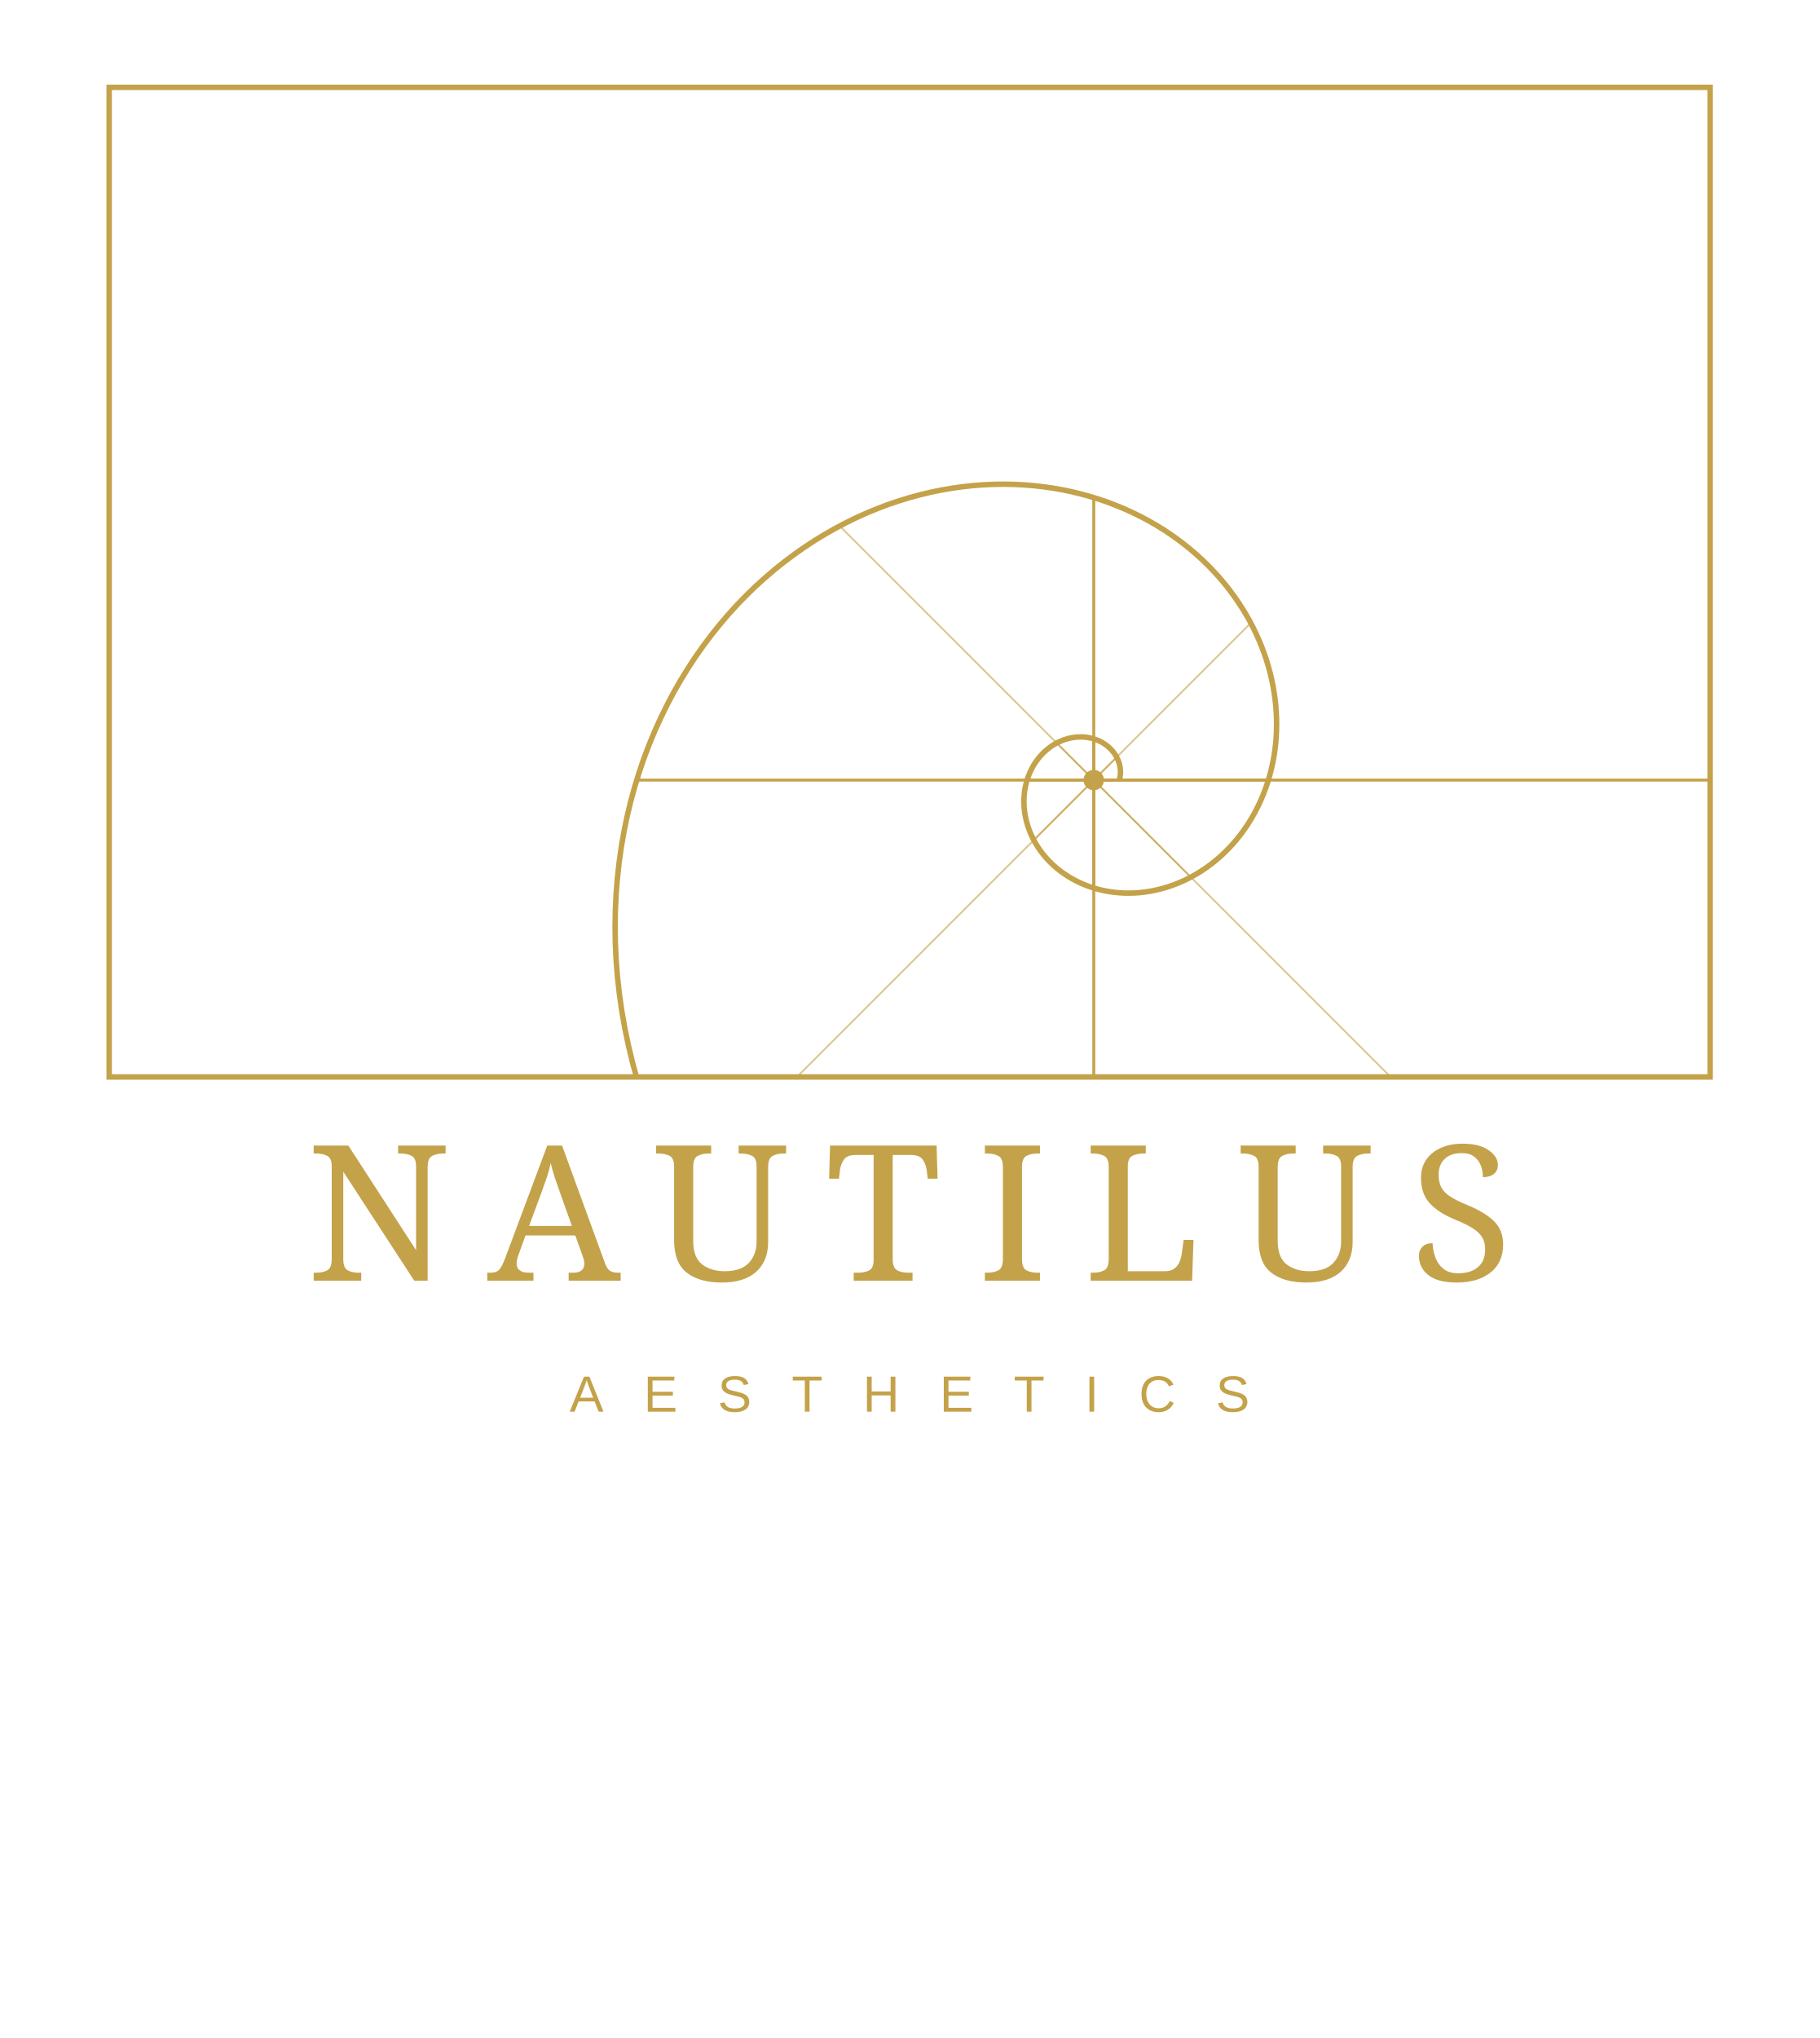
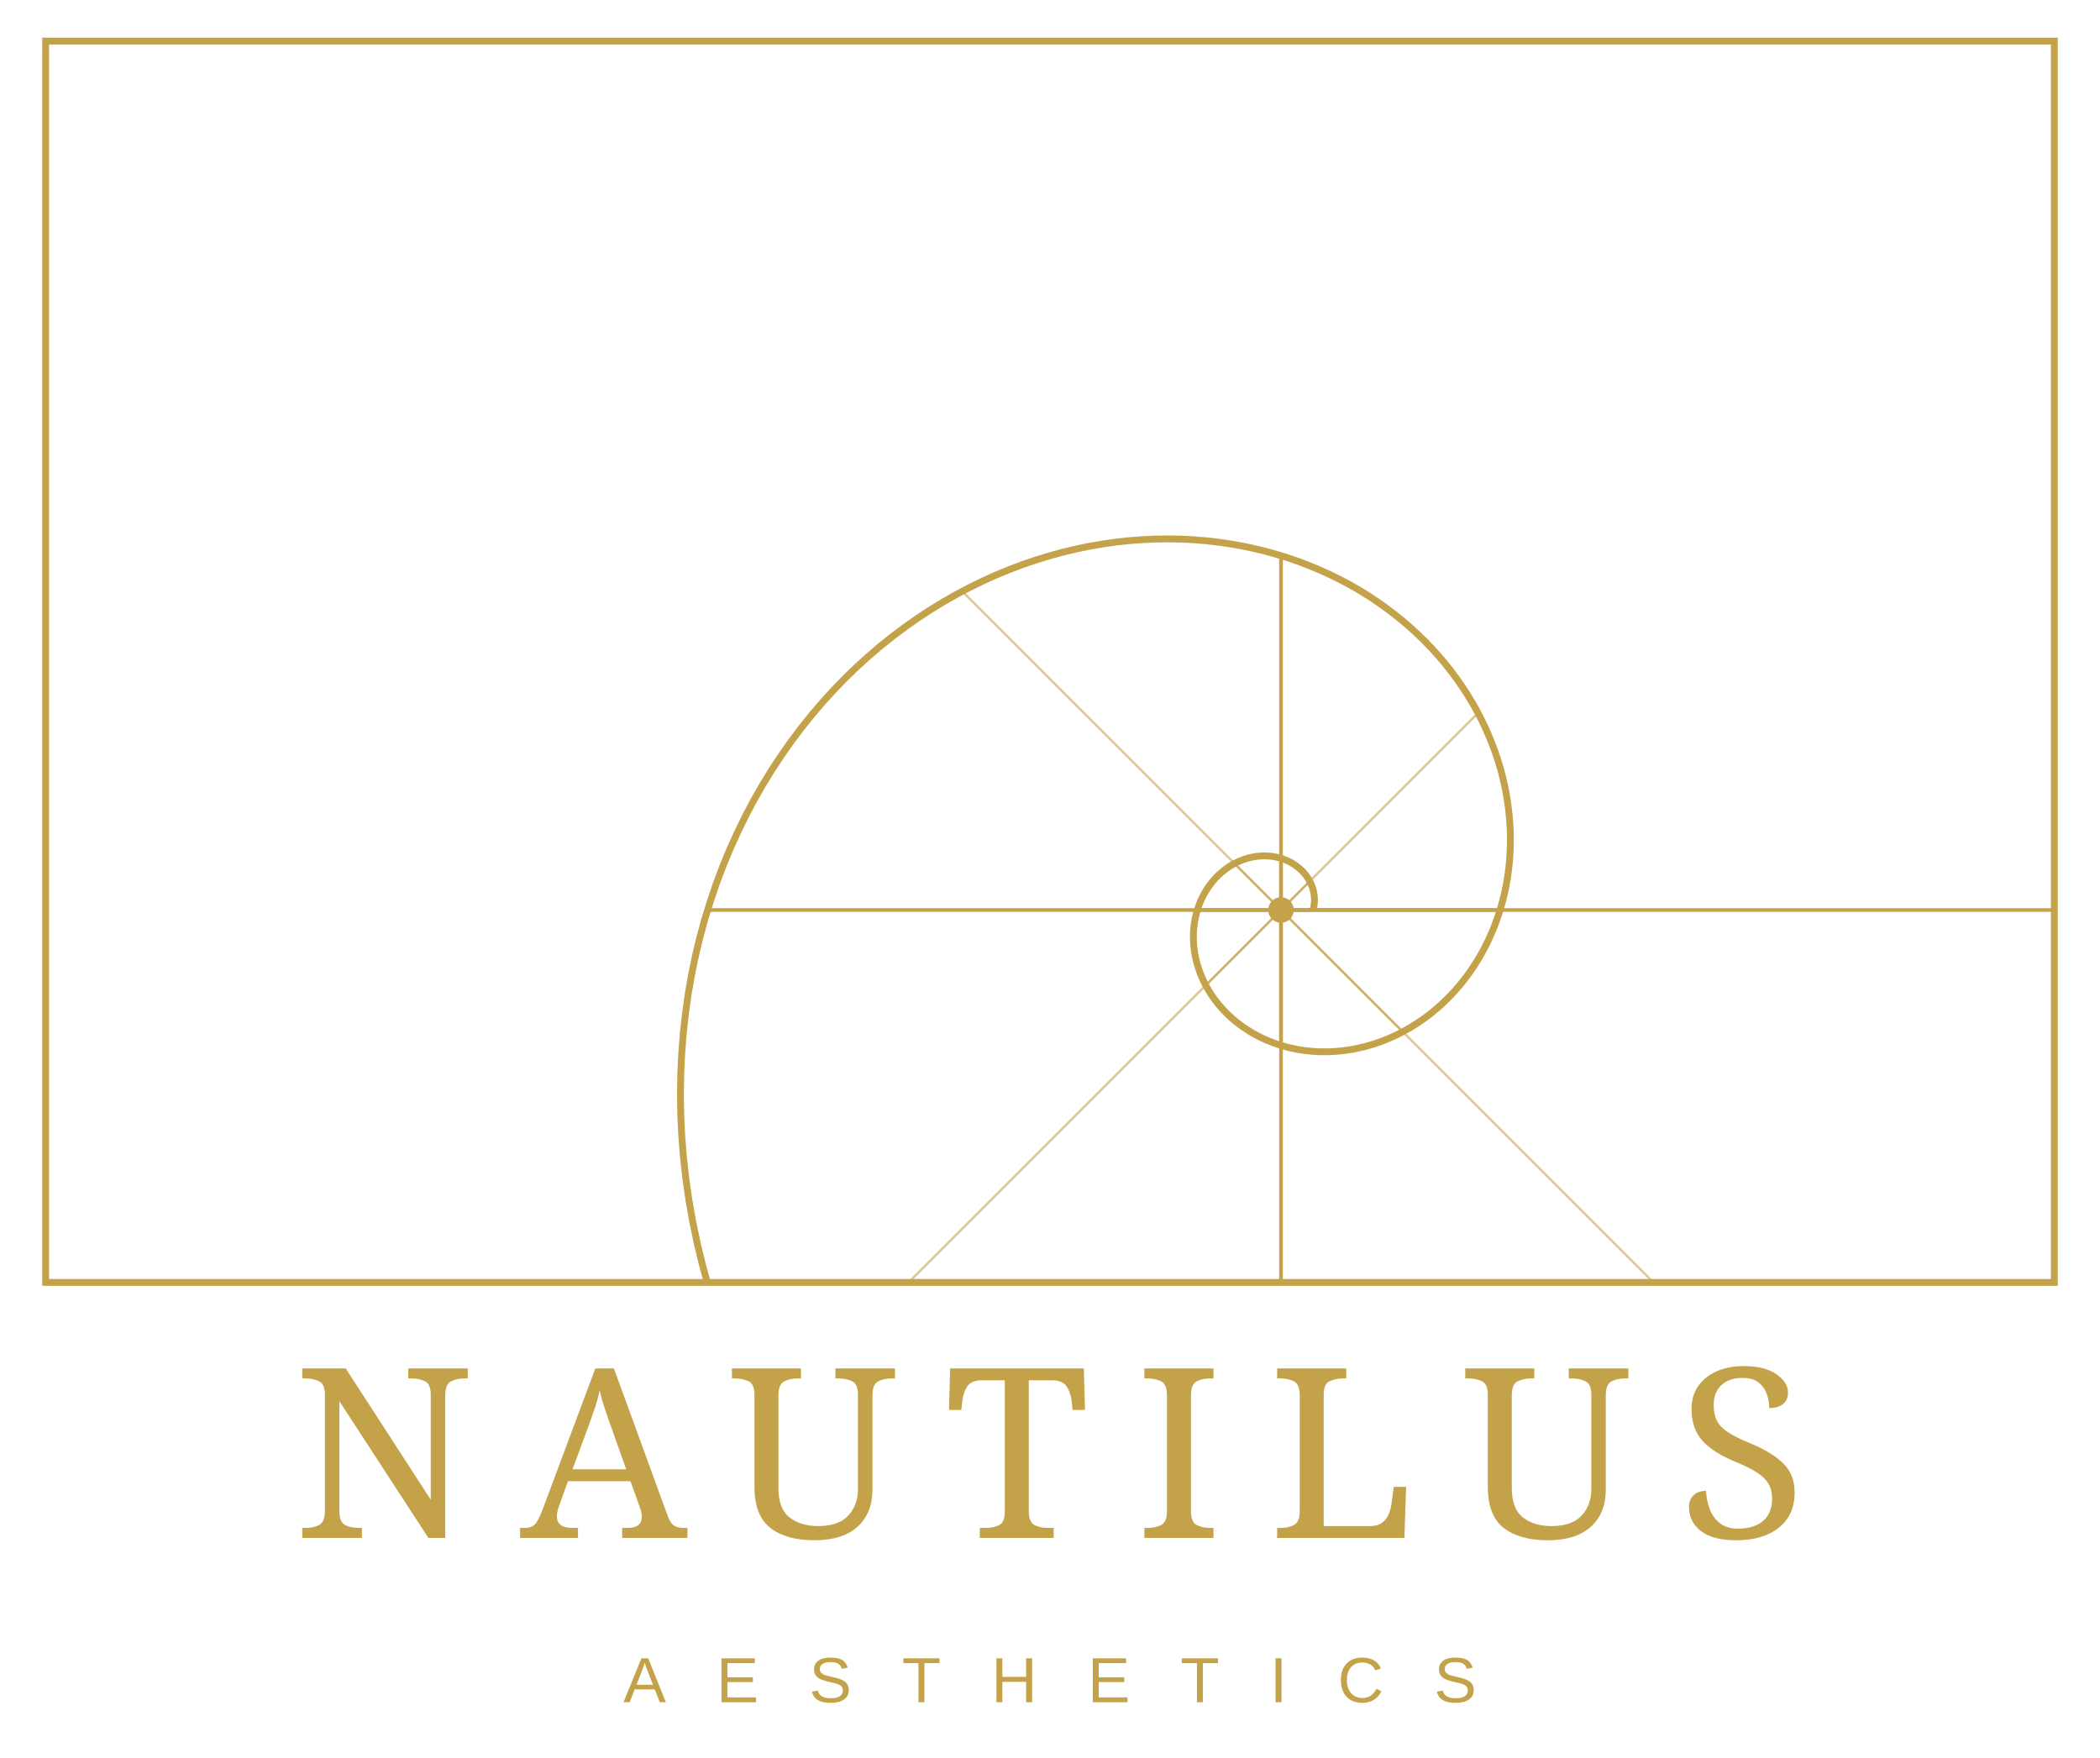
- <svg xmlns="http://www.w3.org/2000/svg" viewBox="0 0 500 560">
+ <svg xmlns="http://www.w3.org/2000/svg" viewBox="20 15 460 385">
  <defs>
    <clipPath id="frame">
      <rect x="30.0" y="24.0" width="440.0" height="271.93" />
    </clipPath>
  </defs>
  <rect x="30.0" y="24.0" width="440.0" height="271.93" fill="none" stroke="#C4A24A" stroke-width="1.5" />
  <g clip-path="url(#frame)">
    <line x1="300.60" y1="214.35" x2="307.60" y2="214.35" stroke="#C4A24A" stroke-width="0.8" />
    <line x1="300.60" y1="214.35" x2="300.60" y2="203.03" stroke="#C4A24A" stroke-width="0.8" />
    <line x1="300.60" y1="214.35" x2="282.27" y2="214.35" stroke="#C4A24A" stroke-width="0.8" />
    <line x1="300.60" y1="214.35" x2="300.60" y2="244.01" stroke="#C4A24A" stroke-width="0.8" />
    <line x1="300.60" y1="214.35" x2="348.58" y2="214.35" stroke="#C4A24A" stroke-width="0.8" />
    <line x1="300.60" y1="214.35" x2="300.60" y2="136.72" stroke="#C4A24A" stroke-width="0.8" />
    <line x1="300.60" y1="214.35" x2="174.99" y2="214.35" stroke="#C4A24A" stroke-width="0.8" />
    <line x1="300.60" y1="214.35" x2="300.60" y2="417.60" stroke="#C4A24A" stroke-width="0.8" />
    <line x1="300.60" y1="214.35" x2="629.45" y2="214.35" stroke="#C4A24A" stroke-width="0.8" />
    <line x1="300.60" y1="214.35" x2="306.90" y2="208.06" stroke="#C4A24A" stroke-width="0.5" opacity="0.6" />
    <line x1="300.60" y1="214.35" x2="290.41" y2="204.17" stroke="#C4A24A" stroke-width="0.5" opacity="0.6" />
    <line x1="300.60" y1="214.35" x2="284.12" y2="230.84" stroke="#C4A24A" stroke-width="0.5" opacity="0.6" />
    <line x1="300.60" y1="214.35" x2="327.27" y2="241.03" stroke="#C4A24A" stroke-width="0.5" opacity="0.6" />
    <line x1="300.60" y1="214.35" x2="343.75" y2="171.20" stroke="#C4A24A" stroke-width="0.5" opacity="0.6" />
    <line x1="300.60" y1="214.35" x2="230.77" y2="144.53" stroke="#C4A24A" stroke-width="0.5" opacity="0.6" />
    <line x1="300.60" y1="214.35" x2="187.62" y2="327.33" stroke="#C4A24A" stroke-width="0.5" opacity="0.6" />
    <line x1="300.60" y1="214.35" x2="483.41" y2="397.16" stroke="#C4A24A" stroke-width="0.5" opacity="0.6" />
    <path d="M 307.60,214.35 L 307.66,214.13 L 307.72,213.91 L 307.77,213.68 L 307.82,213.44 L 307.85,213.20 L 307.89,212.96 L 307.91,212.72 L 307.92,212.47 L 307.93,212.22 L 307.93,211.97 L 307.92,211.71 L 307.90,211.46 L 307.88,211.20 L 307.85,210.94 L 307.80,210.68 L 307.75,210.41 L 307.69,210.15 L 307.63,209.89 L 307.55,209.62 L 307.46,209.36 L 307.37,209.09 L 307.26,208.83 L 307.15,208.57 L 307.02,208.31 L 306.89,208.05 L 306.75,207.79 L 306.60,207.53 L 306.43,207.28 L 306.26,207.03 L 306.08,206.78 L 305.89,206.54 L 305.69,206.30 L 305.48,206.06 L 305.27,205.83 L 305.04,205.61 L 304.80,205.39 L 304.55,205.17 L 304.30,204.96 L 304.03,204.76 L 303.76,204.56 L 303.48,204.37 L 303.19,204.19 L 302.89,204.01 L 302.58,203.84 L 302.27,203.68 L 301.94,203.53 L 301.61,203.39 L 301.27,203.26 L 300.93,203.13 L 300.57,203.02 L 300.21,202.92 L 299.84,202.82 L 299.47,202.74 L 299.09,202.67 L 298.71,202.61 L 298.32,202.56 L 297.92,202.53 L 297.52,202.50 L 297.12,202.49 L 296.71,202.50 L 296.30,202.51 L 295.88,202.54 L 295.46,202.58 L 295.04,202.63 L 294.62,202.70 L 294.19,202.79 L 293.76,202.88 L 293.34,203.00 L 292.91,203.12 L 292.48,203.26 L 292.06,203.42 L 291.63,203.59 L 291.21,203.78 L 290.78,203.98 L 290.36,204.19 L 289.95,204.43 L 289.53,204.67 L 289.12,204.93 L 288.72,205.21 L 288.32,205.51 L 287.93,205.82 L 287.54,206.14 L 287.16,206.48 L 286.78,206.83 L 286.42,207.20 L 286.06,207.59 L 285.71,207.99 L 285.37,208.40 L 285.04,208.83 L 284.73,209.27 L 284.42,209.73 L 284.12,210.20 L 283.84,210.69 L 283.57,211.19 L 283.31,211.70 L 283.07,212.22 L 282.84,212.76 L 282.63,213.31 L 282.43,213.87 L 282.25,214.45 L 282.08,215.03 L 281.93,215.62 L 281.80,216.23 L 281.69,216.84 L 281.59,217.47 L 281.52,218.10 L 281.46,218.74 L 281.42,219.39 L 281.41,220.04 L 281.41,220.70 L 281.44,221.37 L 281.48,222.05 L 281.55,222.72 L 281.64,223.41 L 281.76,224.09 L 281.89,224.78 L 282.05,225.47 L 282.24,226.16 L 282.44,226.85 L 282.67,227.54 L 282.93,228.23 L 283.20,228.92 L 283.51,229.61 L 283.84,230.29 L 284.19,230.97 L 284.56,231.64 L 284.97,232.31 L 285.39,232.97 L 285.84,233.63 L 286.32,234.27 L 286.82,234.91 L 287.35,235.54 L 287.90,236.15 L 288.48,236.76 L 289.08,237.35 L 289.70,237.92 L 290.35,238.49 L 291.02,239.03 L 291.72,239.57 L 292.44,240.08 L 293.18,240.57 L 293.94,241.05 L 294.73,241.51 L 295.54,241.94 L 296.37,242.36 L 297.22,242.75 L 298.09,243.12 L 298.98,243.46 L 299.89,243.78 L 300.82,244.07 L 301.77,244.34 L 302.73,244.58 L 303.71,244.79 L 304.70,244.97 L 305.71,245.12 L 306.74,245.24 L 307.78,245.33 L 308.83,245.39 L 309.89,245.41 L 310.96,245.40 L 312.04,245.36 L 313.13,245.28 L 314.23,245.16 L 315.33,245.01 L 316.44,244.83 L 317.55,244.60 L 318.67,244.34 L 319.79,244.04 L 320.91,243.71 L 322.03,243.33 L 323.14,242.92 L 324.26,242.46 L 325.37,241.97 L 326.47,241.44 L 327.57,240.86 L 328.66,240.25 L 329.74,239.60 L 330.81,238.90 L 331.87,238.17 L 332.91,237.40 L 333.94,236.58 L 334.95,235.73 L 335.95,234.83 L 336.92,233.90 L 337.88,232.92 L 338.81,231.91 L 339.72,230.86 L 340.60,229.76 L 341.46,228.64 L 342.29,227.47 L 343.09,226.26 L 343.86,225.02 L 344.59,223.75 L 345.29,222.44 L 345.96,221.09 L 346.59,219.71 L 347.19,218.30 L 347.74,216.86 L 348.25,215.38 L 348.72,213.88 L 349.15,212.35 L 349.53,210.79 L 349.87,209.20 L 350.16,207.59 L 350.40,205.95 L 350.59,204.29 L 350.73,202.61 L 350.81,200.91 L 350.85,199.19 L 350.83,197.46 L 350.75,195.71 L 350.62,193.94 L 350.43,192.17 L 350.18,190.38 L 349.88,188.58 L 349.51,186.78 L 349.09,184.97 L 348.60,183.16 L 348.05,181.35 L 347.44,179.54 L 346.76,177.74 L 346.02,175.93 L 345.22,174.14 L 344.35,172.35 L 343.42,170.57 L 342.42,168.81 L 341.36,167.07 L 340.23,165.34 L 339.04,163.63 L 337.78,161.94 L 336.46,160.28 L 335.07,158.64 L 333.61,157.04 L 332.10,155.46 L 330.52,153.92 L 328.87,152.41 L 327.16,150.95 L 325.39,149.52 L 323.56,148.14 L 321.67,146.80 L 319.72,145.51 L 317.71,144.27 L 315.64,143.08 L 313.51,141.95 L 311.33,140.88 L 309.09,139.86 L 306.80,138.91 L 304.47,138.01 L 302.08,137.19 L 299.64,136.44 L 297.15,135.75 L 294.63,135.14 L 292.05,134.60 L 289.44,134.14 L 286.79,133.76 L 284.11,133.45 L 281.38,133.23 L 278.63,133.10 L 275.85,133.05 L 273.04,133.09 L 270.20,133.22 L 267.35,133.44 L 264.47,133.75 L 261.58,134.16 L 258.67,134.66 L 255.76,135.26 L 252.83,135.96 L 249.90,136.76 L 246.97,137.66 L 244.04,138.65 L 241.12,139.76 L 238.20,140.96 L 235.30,142.27 L 232.41,143.68 L 229.54,145.20 L 226.69,146.82 L 223.86,148.55 L 221.07,150.38 L 218.31,152.32 L 215.58,154.36 L 212.89,156.51 L 210.25,158.77 L 207.65,161.12 L 205.11,163.59 L 202.62,166.15 L 200.19,168.82 L 197.82,171.60 L 195.52,174.47 L 193.29,177.44 L 191.13,180.51 L 189.05,183.68 L 187.05,186.94 L 185.13,190.29 L 183.31,193.74 L 181.58,197.28 L 179.94,200.90 L 178.40,204.61 L 176.97,208.40 L 175.65,212.27 L 174.43,216.22 L 173.33,220.25 L 172.35,224.34 L 171.49,228.51 L 170.75,232.74 L 170.15,237.03 L 169.67,241.39 L 169.32,245.79 L 169.12,250.25 L 169.05,254.76 L 169.12,259.31 L 169.34,263.90 L 169.71,268.52 L 170.23,273.18 L 170.90,277.86 L 171.73,282.56 L 172.71,287.28 L 173.85,292.02 L 175.15,296.76 L 176.62,301.50 L 178.25,306.24 L 180.04,310.97 L 182.00,315.68 L 184.13,320.38 L 186.43,325.05 L 188.90,329.70 L 191.54,334.31 L 194.35,338.87 L 197.32,343.39 L 200.47,347.86 L 203.80,352.26 L 207.29,356.61 L 210.95,360.88 L 214.78,365.07 L 218.78,369.18 L 222.94,373.20 L 227.28,377.13 L 231.77,380.95 L 236.43,384.67 L 241.25,388.27 L 246.23,391.75 L 251.37,395.11 L 256.66,398.34 L 262.10,401.42 L 267.69,404.36 L 273.42,407.15 L 279.30,409.79 L 285.31,412.26 L 291.45,414.56 L 297.73,416.69 L 304.13,418.64 L 310.65,420.41 L 317.29,421.98 L 324.04,423.36 L 330.89,424.53 L 337.85,425.50 L 344.90,426.26 L 352.03,426.80 L 359.25,427.12 L 366.55,427.21 L 373.92,427.07 L 381.35,426.69 L 388.84,426.08 L 396.37,425.22 L 403.95,424.12 L 411.56,422.76 L 419.20,421.15 L 426.86,419.28 L 434.53,417.15 L 442.20,414.76 L 449.87,412.11 L 457.52,409.18 L 465.15,405.99 L 472.75,402.52 L 480.31,398.78 L 487.82,394.77 L 495.27,390.48 L 502.65,385.91 L 509.96,381.07 L 517.17,375.95 L 524.30,370.55 L 531.31,364.88 L 538.21,358.94 L 544.99,352.72 L 551.63,346.23 L 558.12,339.46 L 564.46,332.43 L 570.64,325.14 L 576.64,317.58 L 582.45,309.76 L 588.07,301.68 L 593.49,293.35 L 598.69,284.77 L 603.66,275.95 L 608.40,266.89 L 612.90,257.59 L 617.14,248.07 L 621.12,238.33 L 624.83,228.37 L 628.25,218.19 L 631.38,207.82" fill="none" stroke="#C4A24A" stroke-width="1.5" />
    <circle cx="300.60" cy="214.35" r="2.8" fill="#C4A24A" />
  </g>
  <text x="250.0" y="351.9" text-anchor="middle" font-family="'Cormorant Garamond', 'Didot', Georgia, serif" font-size="52" font-weight="400" letter-spacing="10" fill="#C4A24A">NAUTILUS</text>
  <text x="250.0" y="387.9" text-anchor="middle" font-family="'DM Sans', 'Futura', 'Century Gothic', Arial, sans-serif" font-size="14" font-weight="300" letter-spacing="11" fill="#C4A24A">AESTHETICS</text>
</svg>
